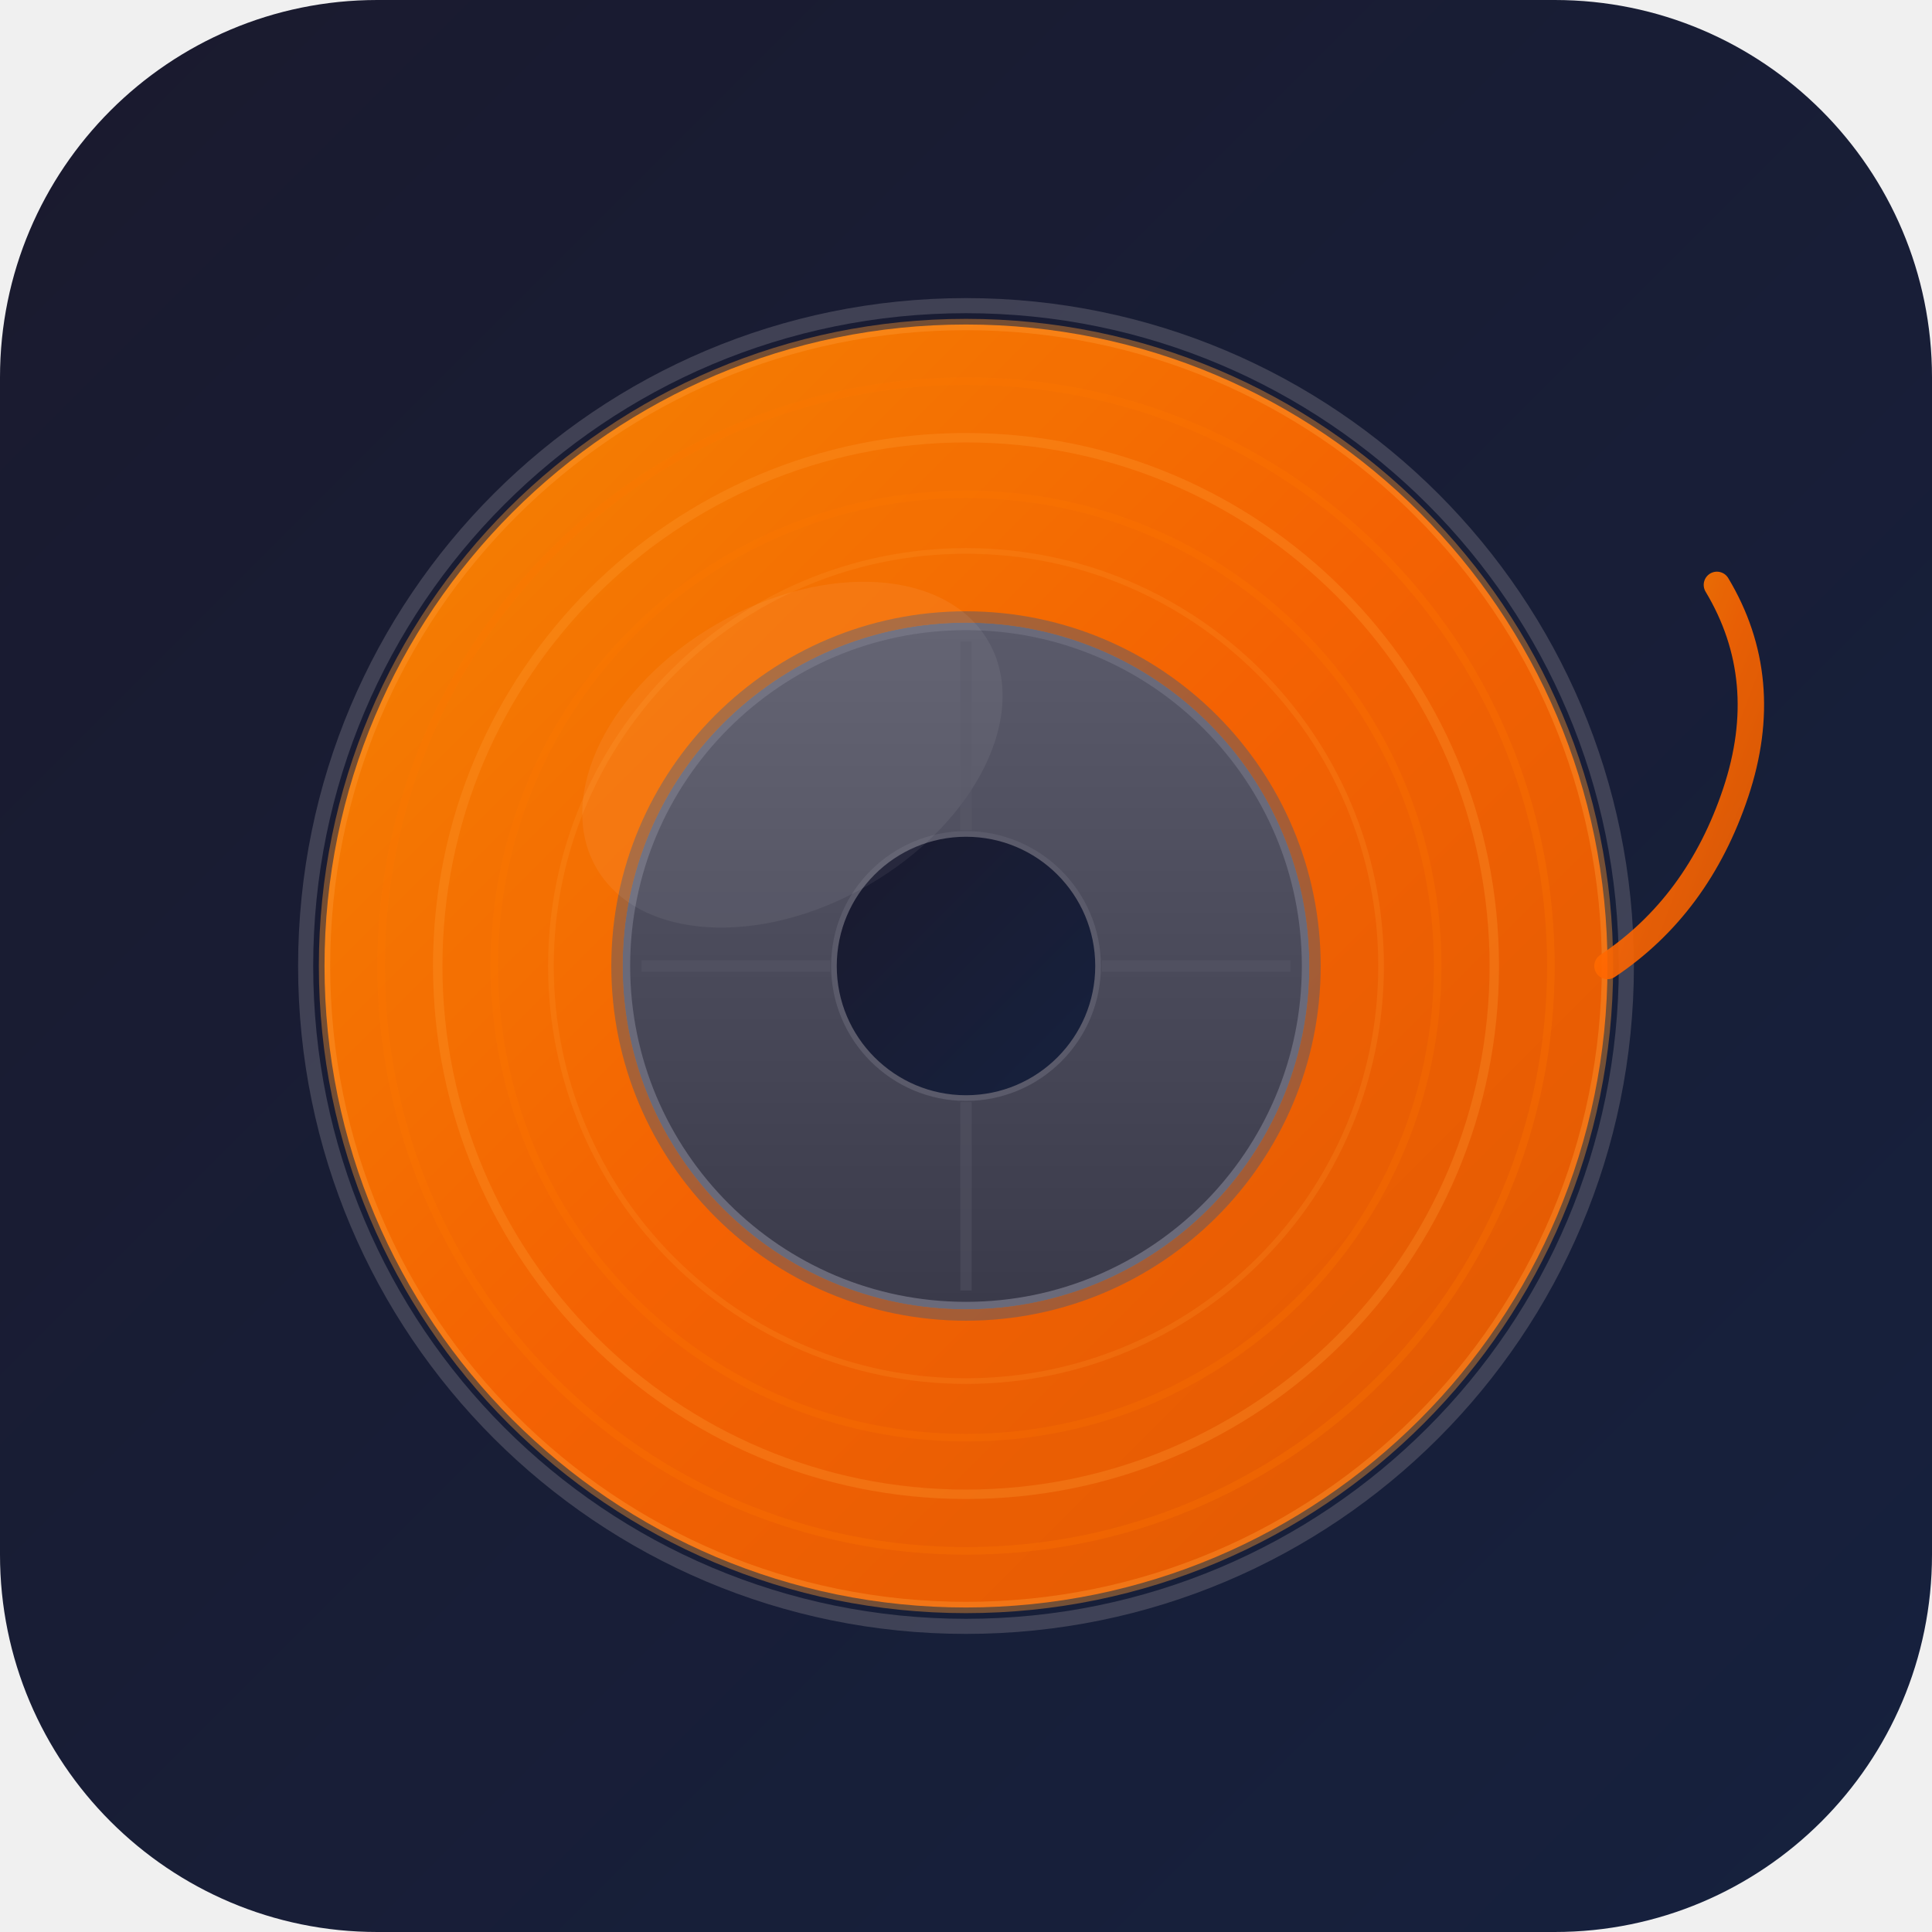
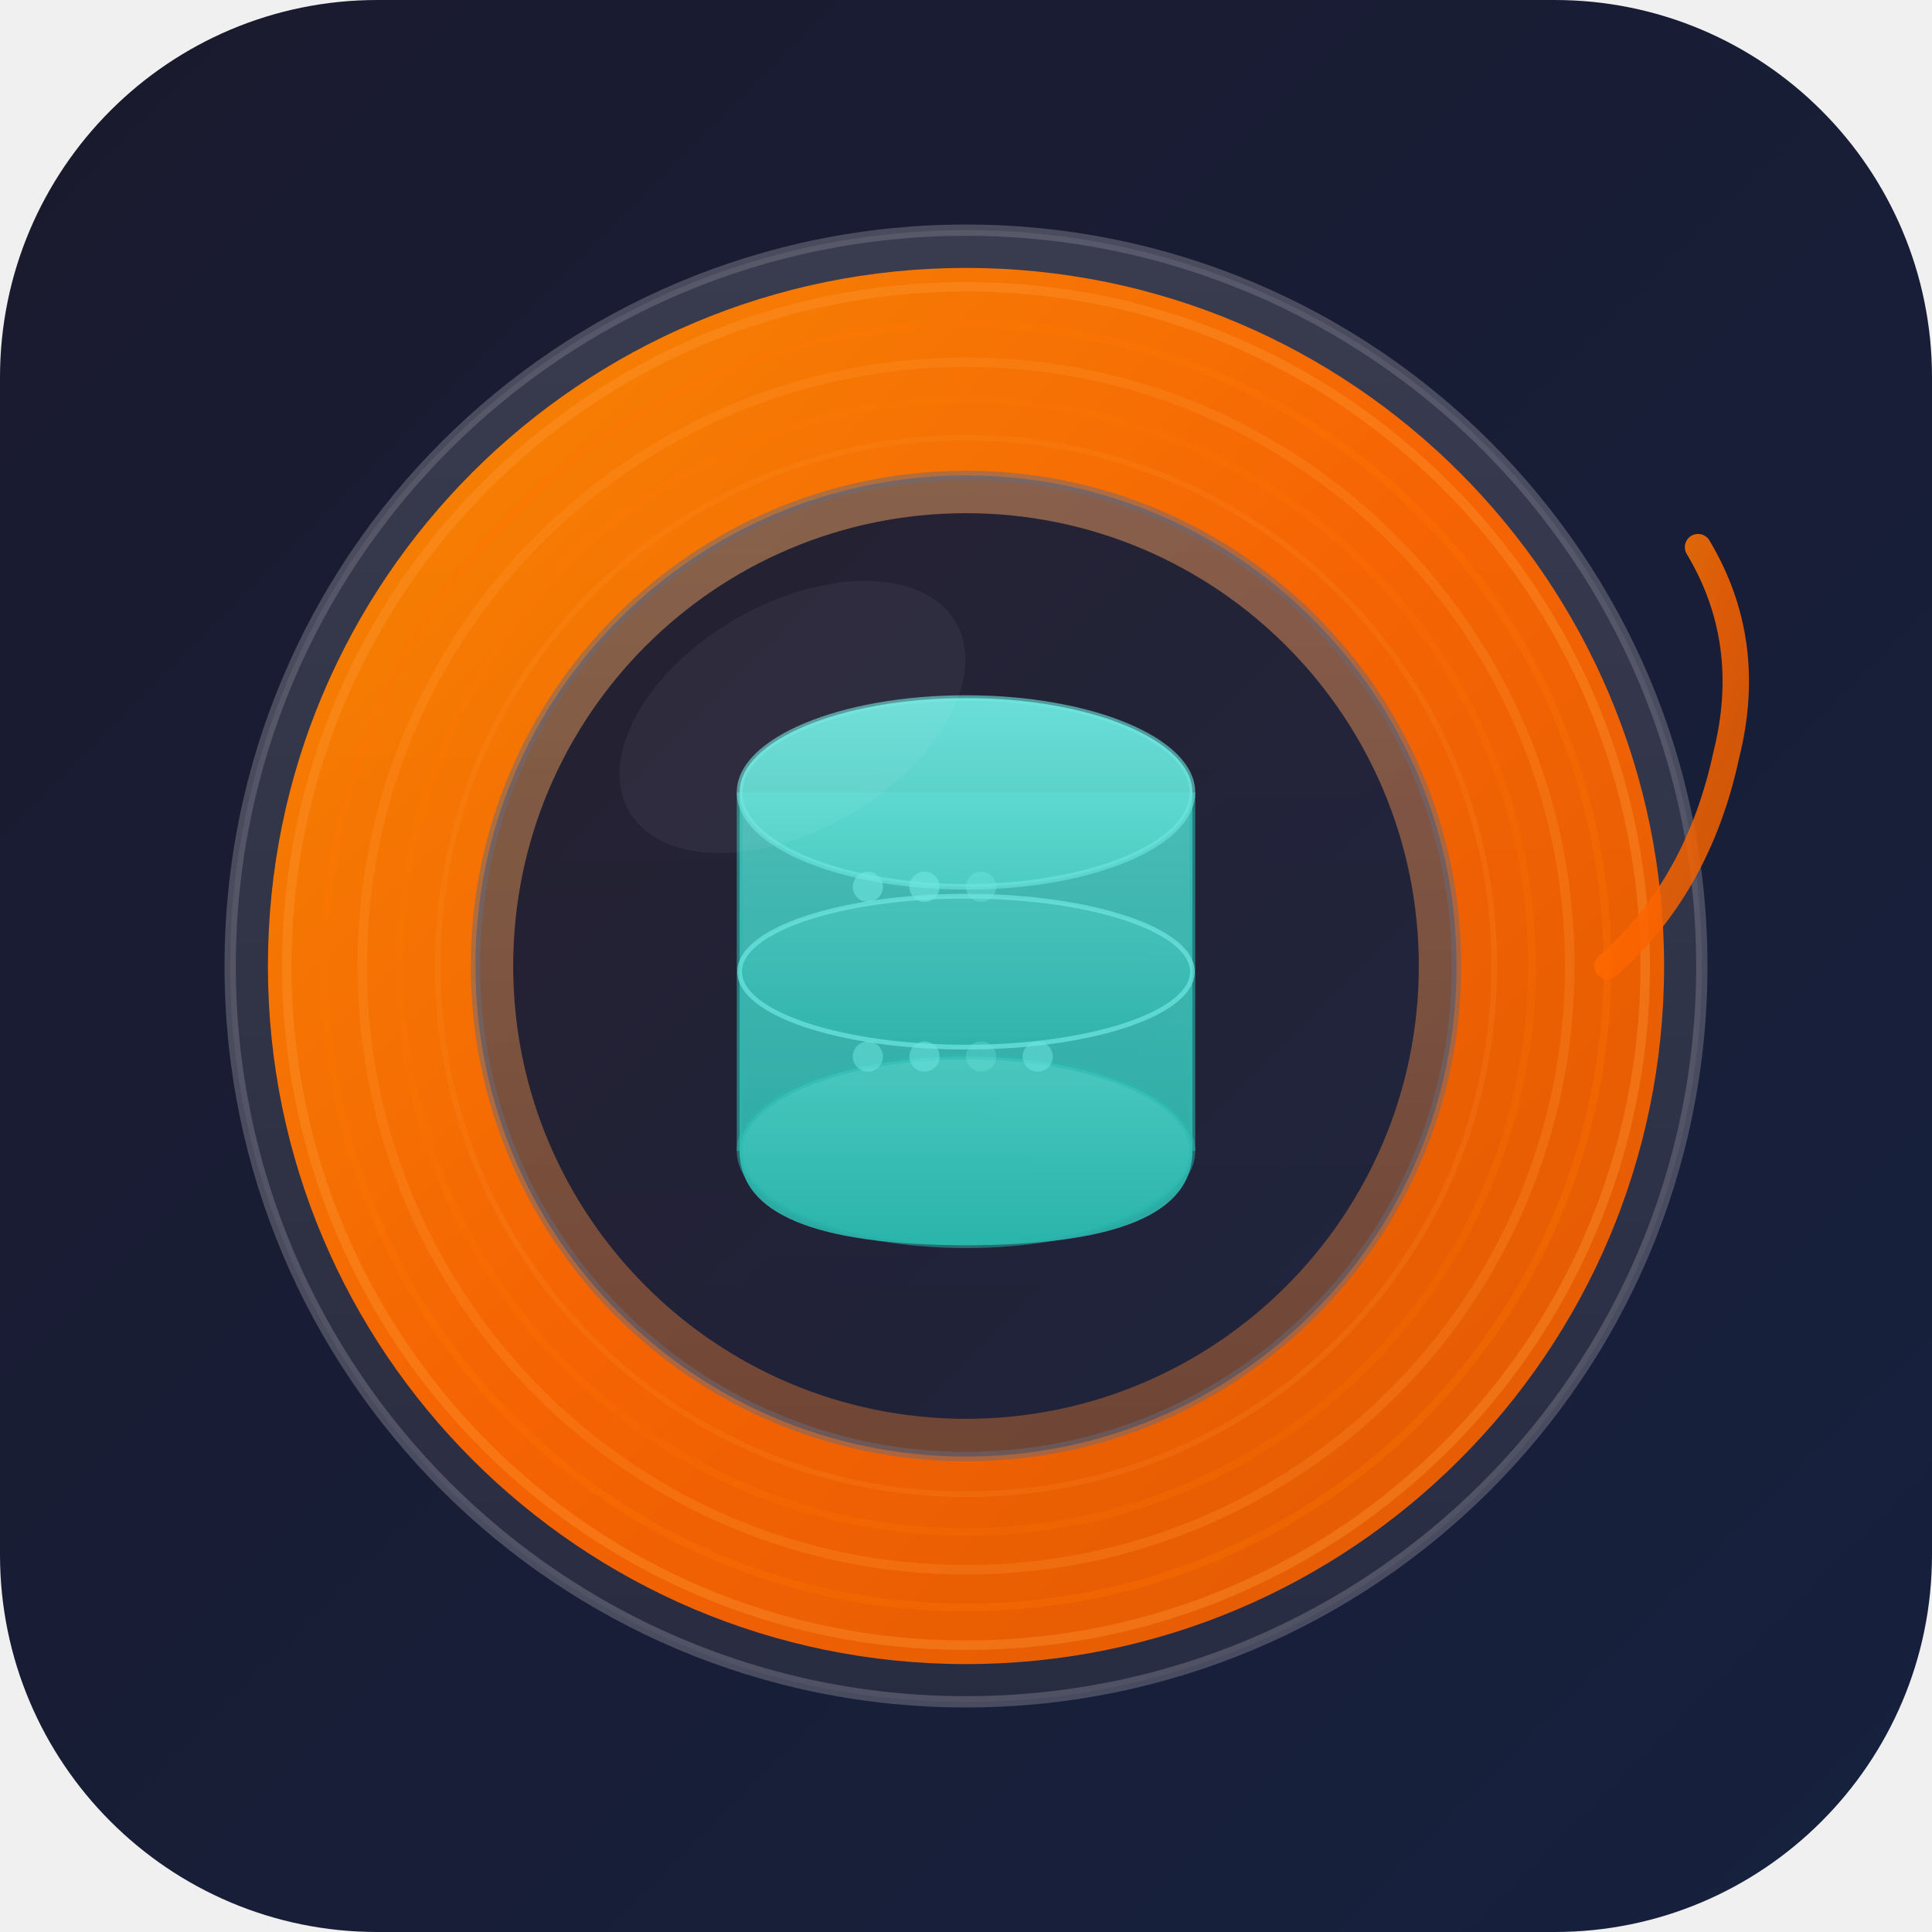
<svg xmlns="http://www.w3.org/2000/svg" viewBox="0 0 1024 1024">
  <defs>
    <linearGradient id="bg" x1="0" y1="0" x2="1" y2="1">
      <stop offset="0%" stop-color="#1a1a2e" />
      <stop offset="100%" stop-color="#16213e" />
    </linearGradient>
-     <linearGradient id="spool" x1="0" y1="0" x2="0" y2="1">
-       <stop offset="0%" stop-color="#4a4a5a" />
-       <stop offset="100%" stop-color="#2a2a3a" />
-     </linearGradient>
    <linearGradient id="filament" x1="0" y1="0" x2="1" y2="1">
      <stop offset="0%" stop-color="#FF8C00" />
      <stop offset="50%" stop-color="#FF6600" />
      <stop offset="100%" stop-color="#E85D00" />
    </linearGradient>
-     <linearGradient id="hub" x1="0" y1="0" x2="0" y2="1">
+     <linearGradient id="flange" x1="0" y1="0" x2="0" y2="1">
      <stop offset="0%" stop-color="#5a5a6a" />
      <stop offset="100%" stop-color="#3a3a4a" />
    </linearGradient>
+     <linearGradient id="db-body" x1="0" y1="0" x2="0" y2="1">
+       <stop offset="0%" stop-color="#4ECDC4" />
+       <stop offset="100%" stop-color="#2AB7AD" />
+     </linearGradient>
+     <linearGradient id="db-top" x1="0" y1="0" x2="0" y2="1">
+       <stop offset="0%" stop-color="#6EE7DF" />
+       <stop offset="100%" stop-color="#4ECDC4" />
+     </linearGradient>
  </defs>
  <rect x="0" y="0" width="1024" height="1024" rx="200" fill="url(#bg)" />
-   <ellipse cx="512" cy="512" rx="340" ry="340" fill="url(#filament)" opacity="0.95" />
-   <ellipse cx="512" cy="512" rx="340" ry="340" fill="none" stroke="#FF9933" stroke-width="6" opacity="0.4" />
-   <ellipse cx="512" cy="512" rx="310" ry="310" fill="none" stroke="#FF7700" stroke-width="4" opacity="0.3" />
-   <ellipse cx="512" cy="512" rx="280" ry="280" fill="none" stroke="#FF9933" stroke-width="5" opacity="0.3" />
-   <ellipse cx="512" cy="512" rx="250" ry="250" fill="none" stroke="#FF7700" stroke-width="4" opacity="0.25" />
-   <ellipse cx="512" cy="512" rx="220" ry="220" fill="none" stroke="#FF9933" stroke-width="3" opacity="0.2" />
-   <ellipse cx="512" cy="512" rx="180" ry="180" fill="url(#hub)" />
-   <ellipse cx="512" cy="512" rx="180" ry="180" fill="none" stroke="#6a6a7a" stroke-width="4" />
-   <ellipse cx="512" cy="512" rx="70" ry="70" fill="url(#bg)" />
-   <ellipse cx="512" cy="512" rx="70" ry="70" fill="none" stroke="#5a5a6a" stroke-width="3" />
-   <ellipse cx="512" cy="512" rx="350" ry="350" fill="none" stroke="#5a5a6a" stroke-width="8" opacity="0.6" />
-   <ellipse cx="512" cy="512" rx="185" ry="185" fill="none" stroke="#5a5a6a" stroke-width="6" opacity="0.5" />
-   <ellipse cx="420" cy="400" rx="120" ry="80" fill="white" opacity="0.06" transform="rotate(-30 420 400)" />
-   <path d="M 852 512 Q 900 480 920 420 Q 940 360 910 310" fill="none" stroke="url(#filament)" stroke-width="14" stroke-linecap="round" opacity="0.9" />
-   <line x1="512" y1="340" x2="512" y2="440" stroke="#5a5a6a" stroke-width="6" opacity="0.4" />
-   <line x1="512" y1="584" x2="512" y2="684" stroke="#5a5a6a" stroke-width="6" opacity="0.4" />
-   <line x1="340" y1="512" x2="440" y2="512" stroke="#5a5a6a" stroke-width="6" opacity="0.4" />
-   <line x1="584" y1="512" x2="684" y2="512" stroke="#5a5a6a" stroke-width="6" opacity="0.4" />
+   <circle cx="512" cy="512" r="390" fill="url(#flange)" opacity="0.5" />
+   <circle cx="512" cy="512" r="390" fill="none" stroke="#6a6a7a" stroke-width="6" opacity="0.6" />
+   <circle cx="512" cy="512" r="370" fill="url(#filament)" opacity="0.95" />
+   <circle cx="512" cy="512" r="360" fill="none" stroke="#FF9933" stroke-width="5" opacity="0.35" />
+   <circle cx="512" cy="512" r="340" fill="none" stroke="#FF7700" stroke-width="4" opacity="0.3" />
+   <circle cx="512" cy="512" r="320" fill="none" stroke="#FF9933" stroke-width="5" opacity="0.25" />
+   <circle cx="512" cy="512" r="300" fill="none" stroke="#FF7700" stroke-width="4" opacity="0.2" />
+   <circle cx="512" cy="512" r="280" fill="none" stroke="#FF9933" stroke-width="3" opacity="0.15" />
+   <circle cx="512" cy="512" r="260" fill="url(#flange)" opacity="0.7" />
+   <circle cx="512" cy="512" r="260" fill="none" stroke="#6a6a7a" stroke-width="5" opacity="0.5" />
+   <circle cx="512" cy="512" r="240" fill="url(#bg)" opacity="0.9" />
+   <path d="M 392 420 L 392 610 Q 392 660 512 660 Q 632 660 632 610 L 632 420" fill="url(#db-body)" opacity="0.9" />
+   <line x1="392" y1="420" x2="392" y2="610" stroke="#2AB7AD" stroke-width="3" opacity="0.6" />
+   <line x1="632" y1="420" x2="632" y2="610" stroke="#2AB7AD" stroke-width="3" opacity="0.6" />
+   <ellipse cx="512" cy="610" rx="120" ry="50" fill="url(#db-body)" opacity="0.8" />
+   <ellipse cx="512" cy="610" rx="120" ry="50" fill="none" stroke="#2AB7AD" stroke-width="3" opacity="0.5" />
+   <ellipse cx="512" cy="515" rx="120" ry="40" fill="url(#db-body)" opacity="0.5" />
+   <ellipse cx="512" cy="515" rx="120" ry="40" fill="none" stroke="#6EE7DF" stroke-width="2.5" opacity="0.7" />
+   <ellipse cx="512" cy="420" rx="120" ry="50" fill="url(#db-top)" opacity="0.95" />
+   <ellipse cx="512" cy="420" rx="120" ry="50" fill="none" stroke="#6EE7DF" stroke-width="3" opacity="0.6" />
+   <circle cx="460" cy="470" r="8" fill="#6EE7DF" opacity="0.6" />
+   <circle cx="490" cy="470" r="8" fill="#6EE7DF" opacity="0.6" />
+   <circle cx="520" cy="470" r="8" fill="#6EE7DF" opacity="0.4" />
+   <circle cx="460" cy="560" r="8" fill="#6EE7DF" opacity="0.5" />
+   <circle cx="490" cy="560" r="8" fill="#6EE7DF" opacity="0.5" />
+   <circle cx="520" cy="560" r="8" fill="#6EE7DF" opacity="0.3" />
+   <circle cx="550" cy="560" r="8" fill="#6EE7DF" opacity="0.5" />
+   <path d="M 852 512 Q 900 470 915 400 Q 930 340 900 290" fill="none" stroke="url(#filament)" stroke-width="14" stroke-linecap="round" opacity="0.85" />
+   <ellipse cx="420" cy="380" rx="100" ry="60" fill="white" opacity="0.05" transform="rotate(-30 420 380)" />
</svg>
